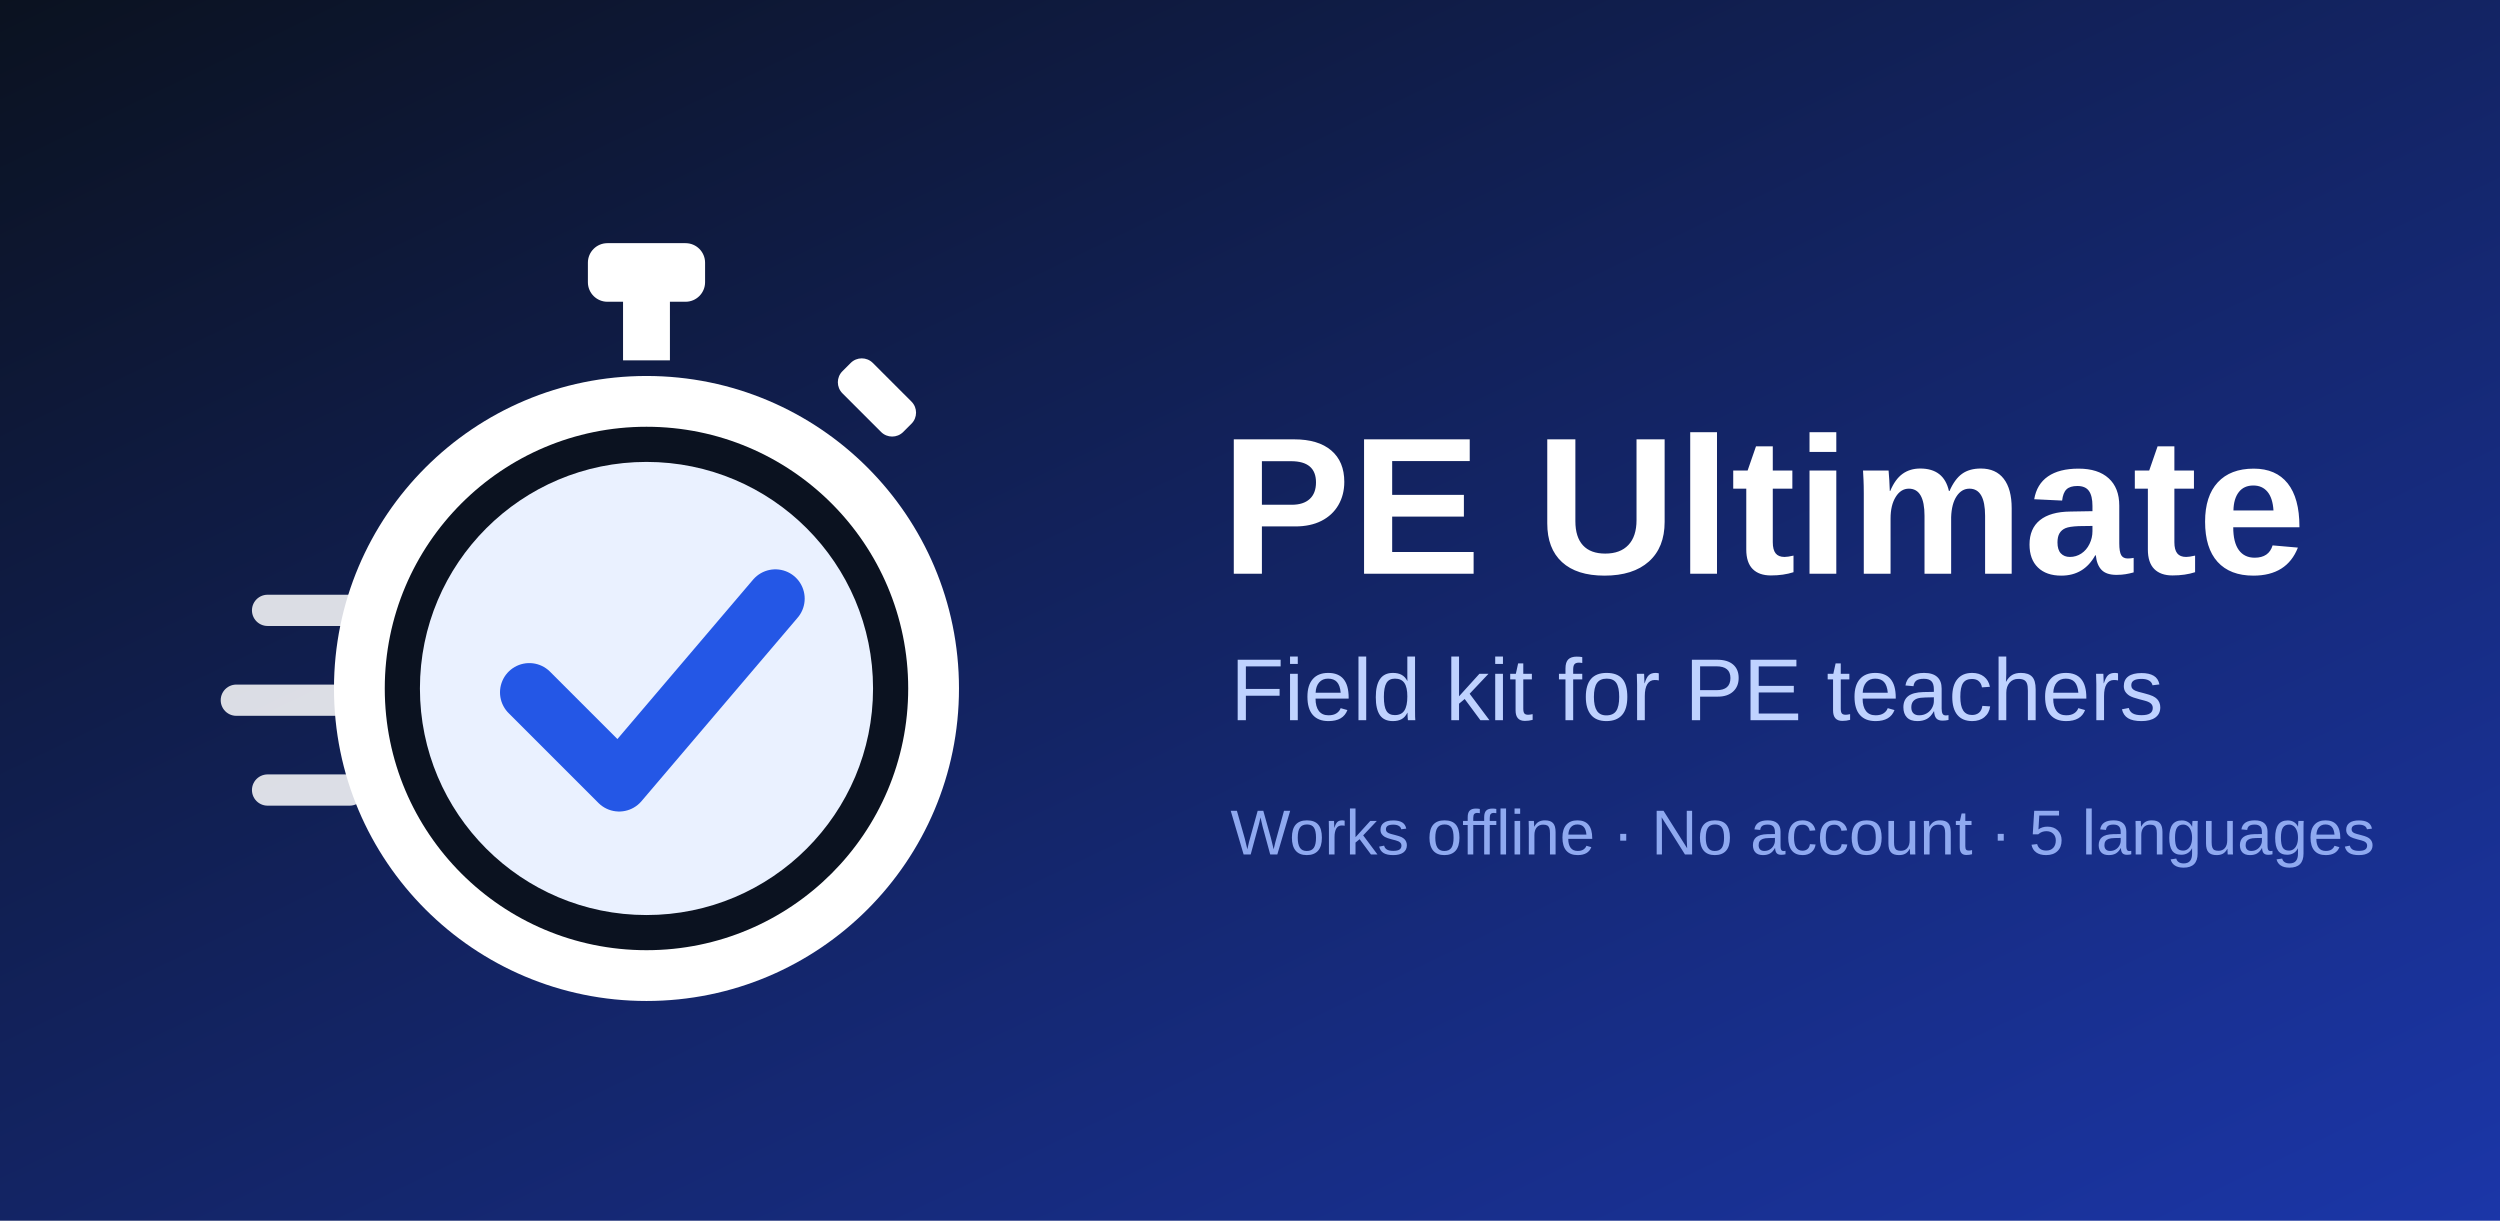
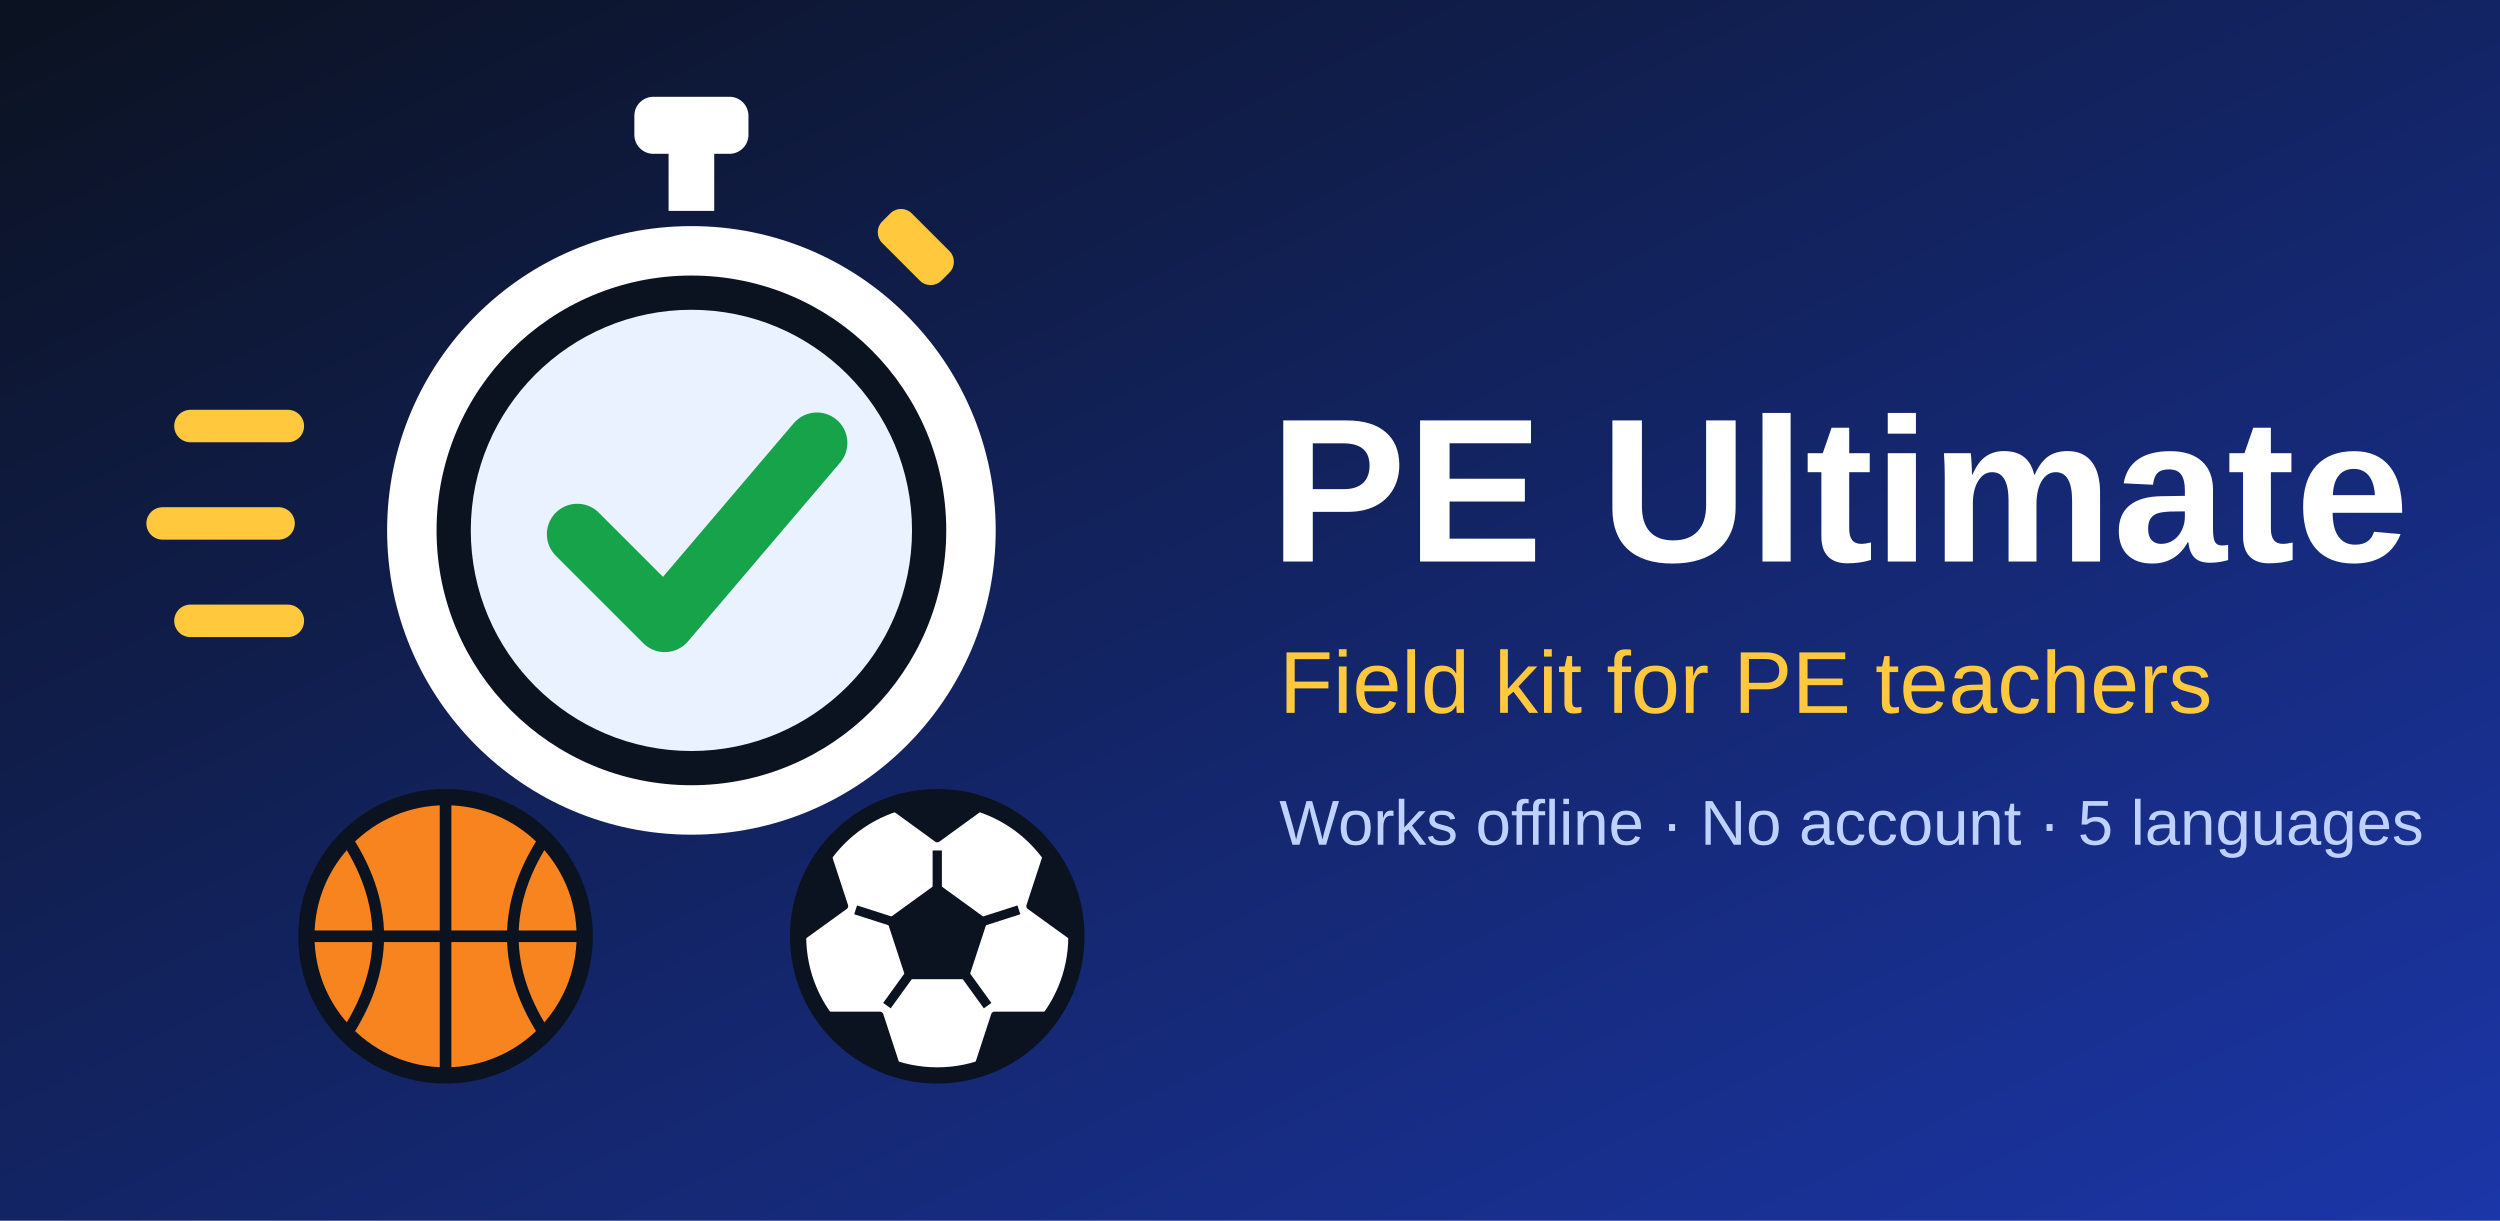
<svg xmlns="http://www.w3.org/2000/svg" viewBox="0 0 1024 500" width="1024" height="500">
  <defs>
    <linearGradient id="bg" x1="0" y1="0" x2="1" y2="1">
      <stop offset="0" stop-color="#0B1220" />
      <stop offset="1" stop-color="#1B36A8" />
    </linearGradient>
  </defs>
  <rect width="1024" height="500" fill="url(#bg)" />
-   <g transform="translate(60 50) scale(0.8)">
-     <g stroke="#FFFFFF" stroke-opacity=".85" stroke-width="16" stroke-linecap="round">
-       <line x1="62" y1="250" x2="104" y2="250" />
-       <line x1="46" y1="296" x2="96" y2="296" />
-       <line x1="62" y1="342" x2="104" y2="342" />
+   <g transform="translate(40 -6) scale(.95)">
+     <g stroke="#FFC83D" stroke-width="14" stroke-linecap="round">
+       <line x1="40" y1="190" x2="82" y2="190" />
+       <line x1="28" y1="232" x2="78" y2="232" />
+       <line x1="40" y1="274" x2="82" y2="274" />
    </g>
-     <rect x="226" y="62" width="60" height="30" rx="10" fill="#FFFFFF" />
-     <rect x="244" y="88" width="24" height="34" fill="#FFFFFF" />
-     <rect x="352" y="130" width="44" height="22" rx="8" fill="#FFFFFF" transform="rotate(45 374 141)" />
-     <circle cx="256" cy="290" r="160" fill="#FFFFFF" />
-     <circle cx="256" cy="290" r="134" fill="#0B1220" />
-     <circle cx="256" cy="290" r="116" fill="#EAF1FF" />
-     <path d="M196 292 L242 338 L322 244" fill="none" stroke="#2457E6" stroke-width="30" stroke-linecap="round" stroke-linejoin="round" />
+     <g transform="translate(256 235) scale(.82) translate(-256 -290)">
+       <rect x="226" y="62" width="60" height="30" rx="10" fill="#FFFFFF" />
+       <rect x="244" y="88" width="24" height="34" fill="#FFFFFF" />
+       <rect x="352" y="130" width="44" height="22" rx="8" fill="#FFC83D" transform="rotate(45 374 141)" />
+       <circle cx="256" cy="290" r="160" fill="#FFFFFF" />
+       <circle cx="256" cy="290" r="134" fill="#0B1220" />
+       <circle cx="256" cy="290" r="116" fill="#EAF1FF" />
+       <path d="M196 292 L242 338 L322 244" fill="none" stroke="#16A34A" stroke-width="32" stroke-linecap="round" stroke-linejoin="round" />
+     </g>
+     <g>
+       <clipPath id="cb">
+         <circle cx="150" cy="410" r="60" />
+       </clipPath>
+       <circle cx="150" cy="410" r="60" fill="#F7841F" />
+       <g clip-path="url(#cb)" fill="none" stroke="#0B1220" stroke-width="5" stroke-linecap="round">
+         <line x1="150" y1="350" x2="150" y2="470" />
+         <line x1="90" y1="410" x2="210" y2="410" />
+         <path d="M106 366 Q136 410 106 454" />
+         <path d="M194 366 Q164 410 194 454" />
+       </g>
+       <circle cx="150" cy="410" r="60" fill="none" stroke="#0B1220" stroke-width="7" />
+     </g>
+     <g>
+       <clipPath id="cs">
+         <circle cx="362" cy="410" r="60" />
+       </clipPath>
+       <circle cx="362" cy="410" r="60" fill="#FFFFFF" />
+       <g clip-path="url(#cs)" fill="#0B1220" stroke="#0B1220" stroke-width="3" stroke-linejoin="round">
+         <polygon points="362.0,389.0 382.0,403.5 374.3,427.0 349.7,427.0 342.0,403.5" />
+         <line x1="362.0" y1="390.0" x2="362.0" y2="373.0" stroke-width="4" />
+         <polygon points="362.0,368.0 343.0,354.2 350.2,331.8 373.8,331.8 381.0,354.2" />
+         <line x1="381.0" y1="403.8" x2="397.2" y2="398.6" stroke-width="4" />
+         <polygon points="401.9,397.0 409.2,374.7 432.7,374.7 440.0,397.0 421.0,410.8" />
+         <line x1="373.8" y1="426.2" x2="383.7" y2="439.9" stroke-width="4" />
+         <polygon points="386.7,444.0 410.2,444.0 417.5,466.3 398.4,480.2 379.4,466.3" />
+         <line x1="350.2" y1="426.2" x2="340.3" y2="439.9" stroke-width="4" />
+         <polygon points="337.3,444.0 344.6,466.3 325.6,480.2 306.5,466.3 313.8,444.0" />
+         <line x1="343.0" y1="403.8" x2="326.8" y2="398.6" stroke-width="4" />
+         <polygon points="322.1,397.0 303.0,410.8 284.0,397.0 291.3,374.7 314.8,374.7" />
+       </g>
+       <circle cx="362" cy="410" r="60" fill="none" stroke="#0B1220" stroke-width="7" />
+     </g>
  </g>
-   <text x="500" y="235" font-family="Liberation Sans, Arial, Helvetica, sans-serif" font-weight="700" font-size="80" fill="#FFFFFF">PE Ultimate</text>
-   <text x="504" y="295" font-family="Liberation Sans, Arial, Helvetica, sans-serif" font-size="36" fill="#BFD2FF">Field kit for PE teachers</text>
-   <text x="504" y="350" font-family="Liberation Sans, Arial, Helvetica, sans-serif" font-size="26" fill="#8FA9F0">Works offline · No account · 5 languages</text>
+   <text x="520" y="230" font-family="Liberation Sans, Arial, Helvetica, sans-serif" font-weight="700" font-size="84" fill="#FFFFFF">PE Ultimate</text>
+   <text x="524" y="292" font-family="Liberation Sans, Arial, Helvetica, sans-serif" font-size="36" fill="#FFC83D">Field kit for PE teachers</text>
+   <text x="524" y="346" font-family="Liberation Sans, Arial, Helvetica, sans-serif" font-size="26" fill="#BFD2FF">Works offline · No account · 5 languages</text>
</svg>
